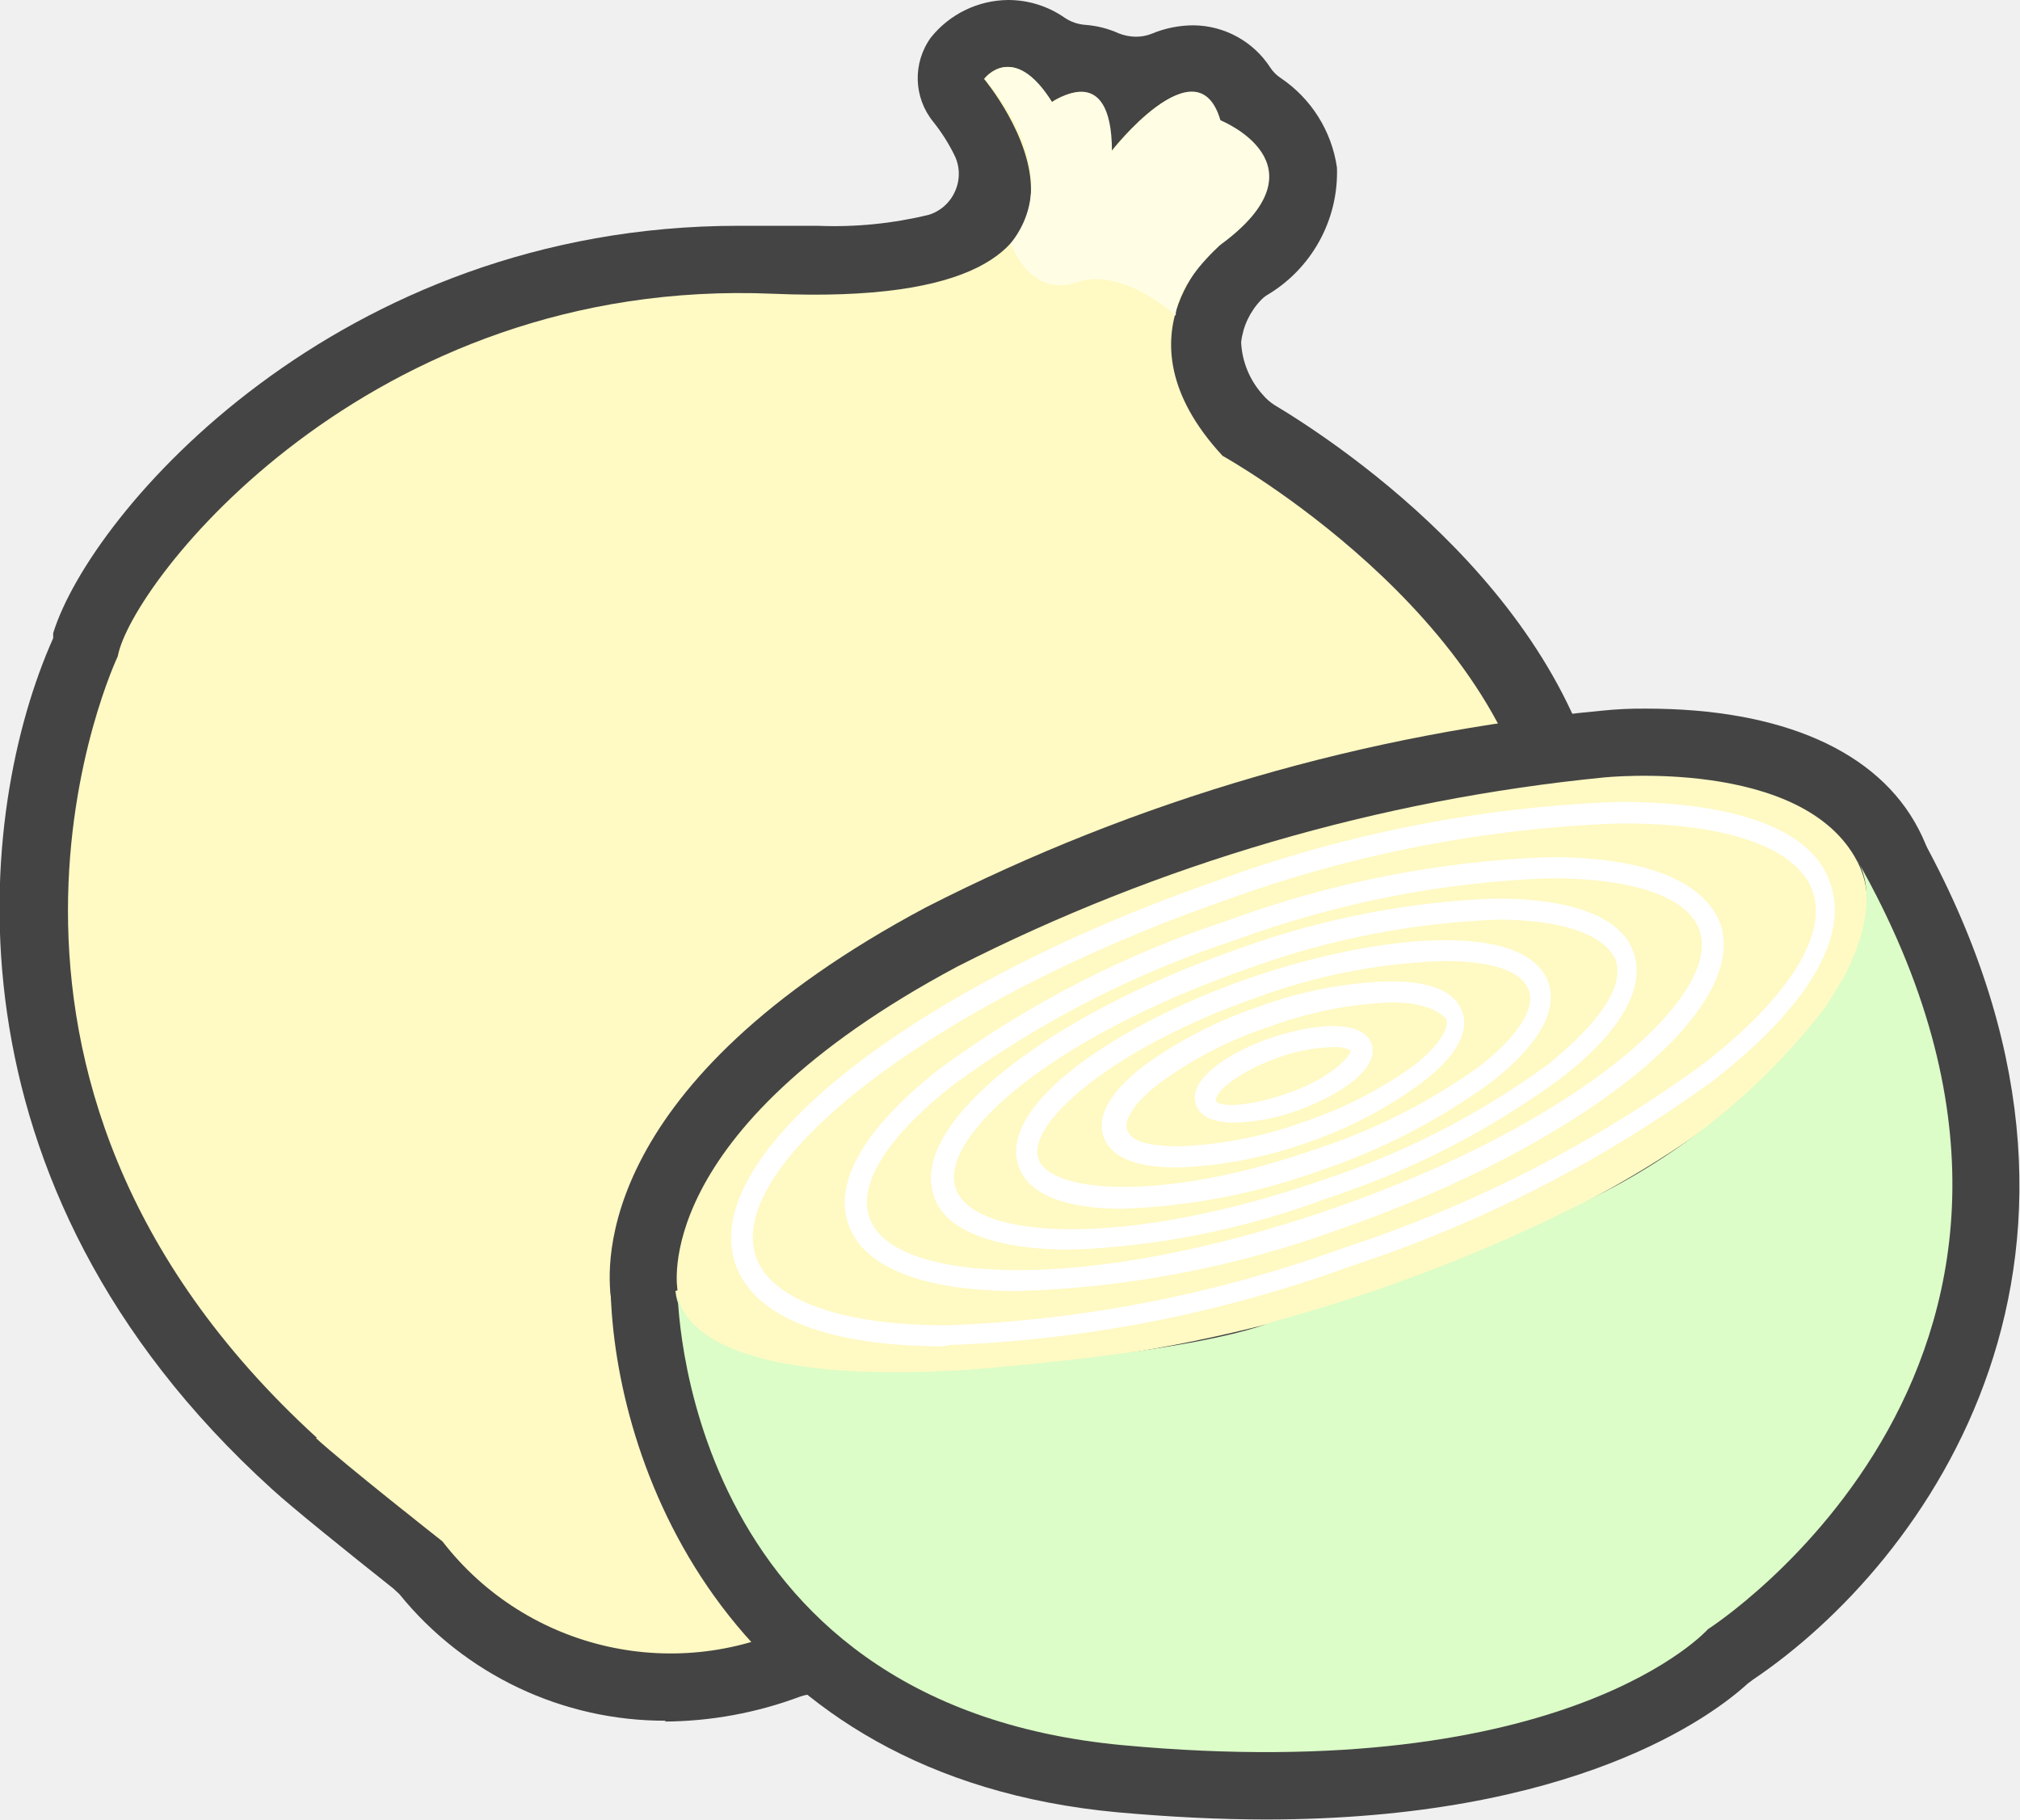
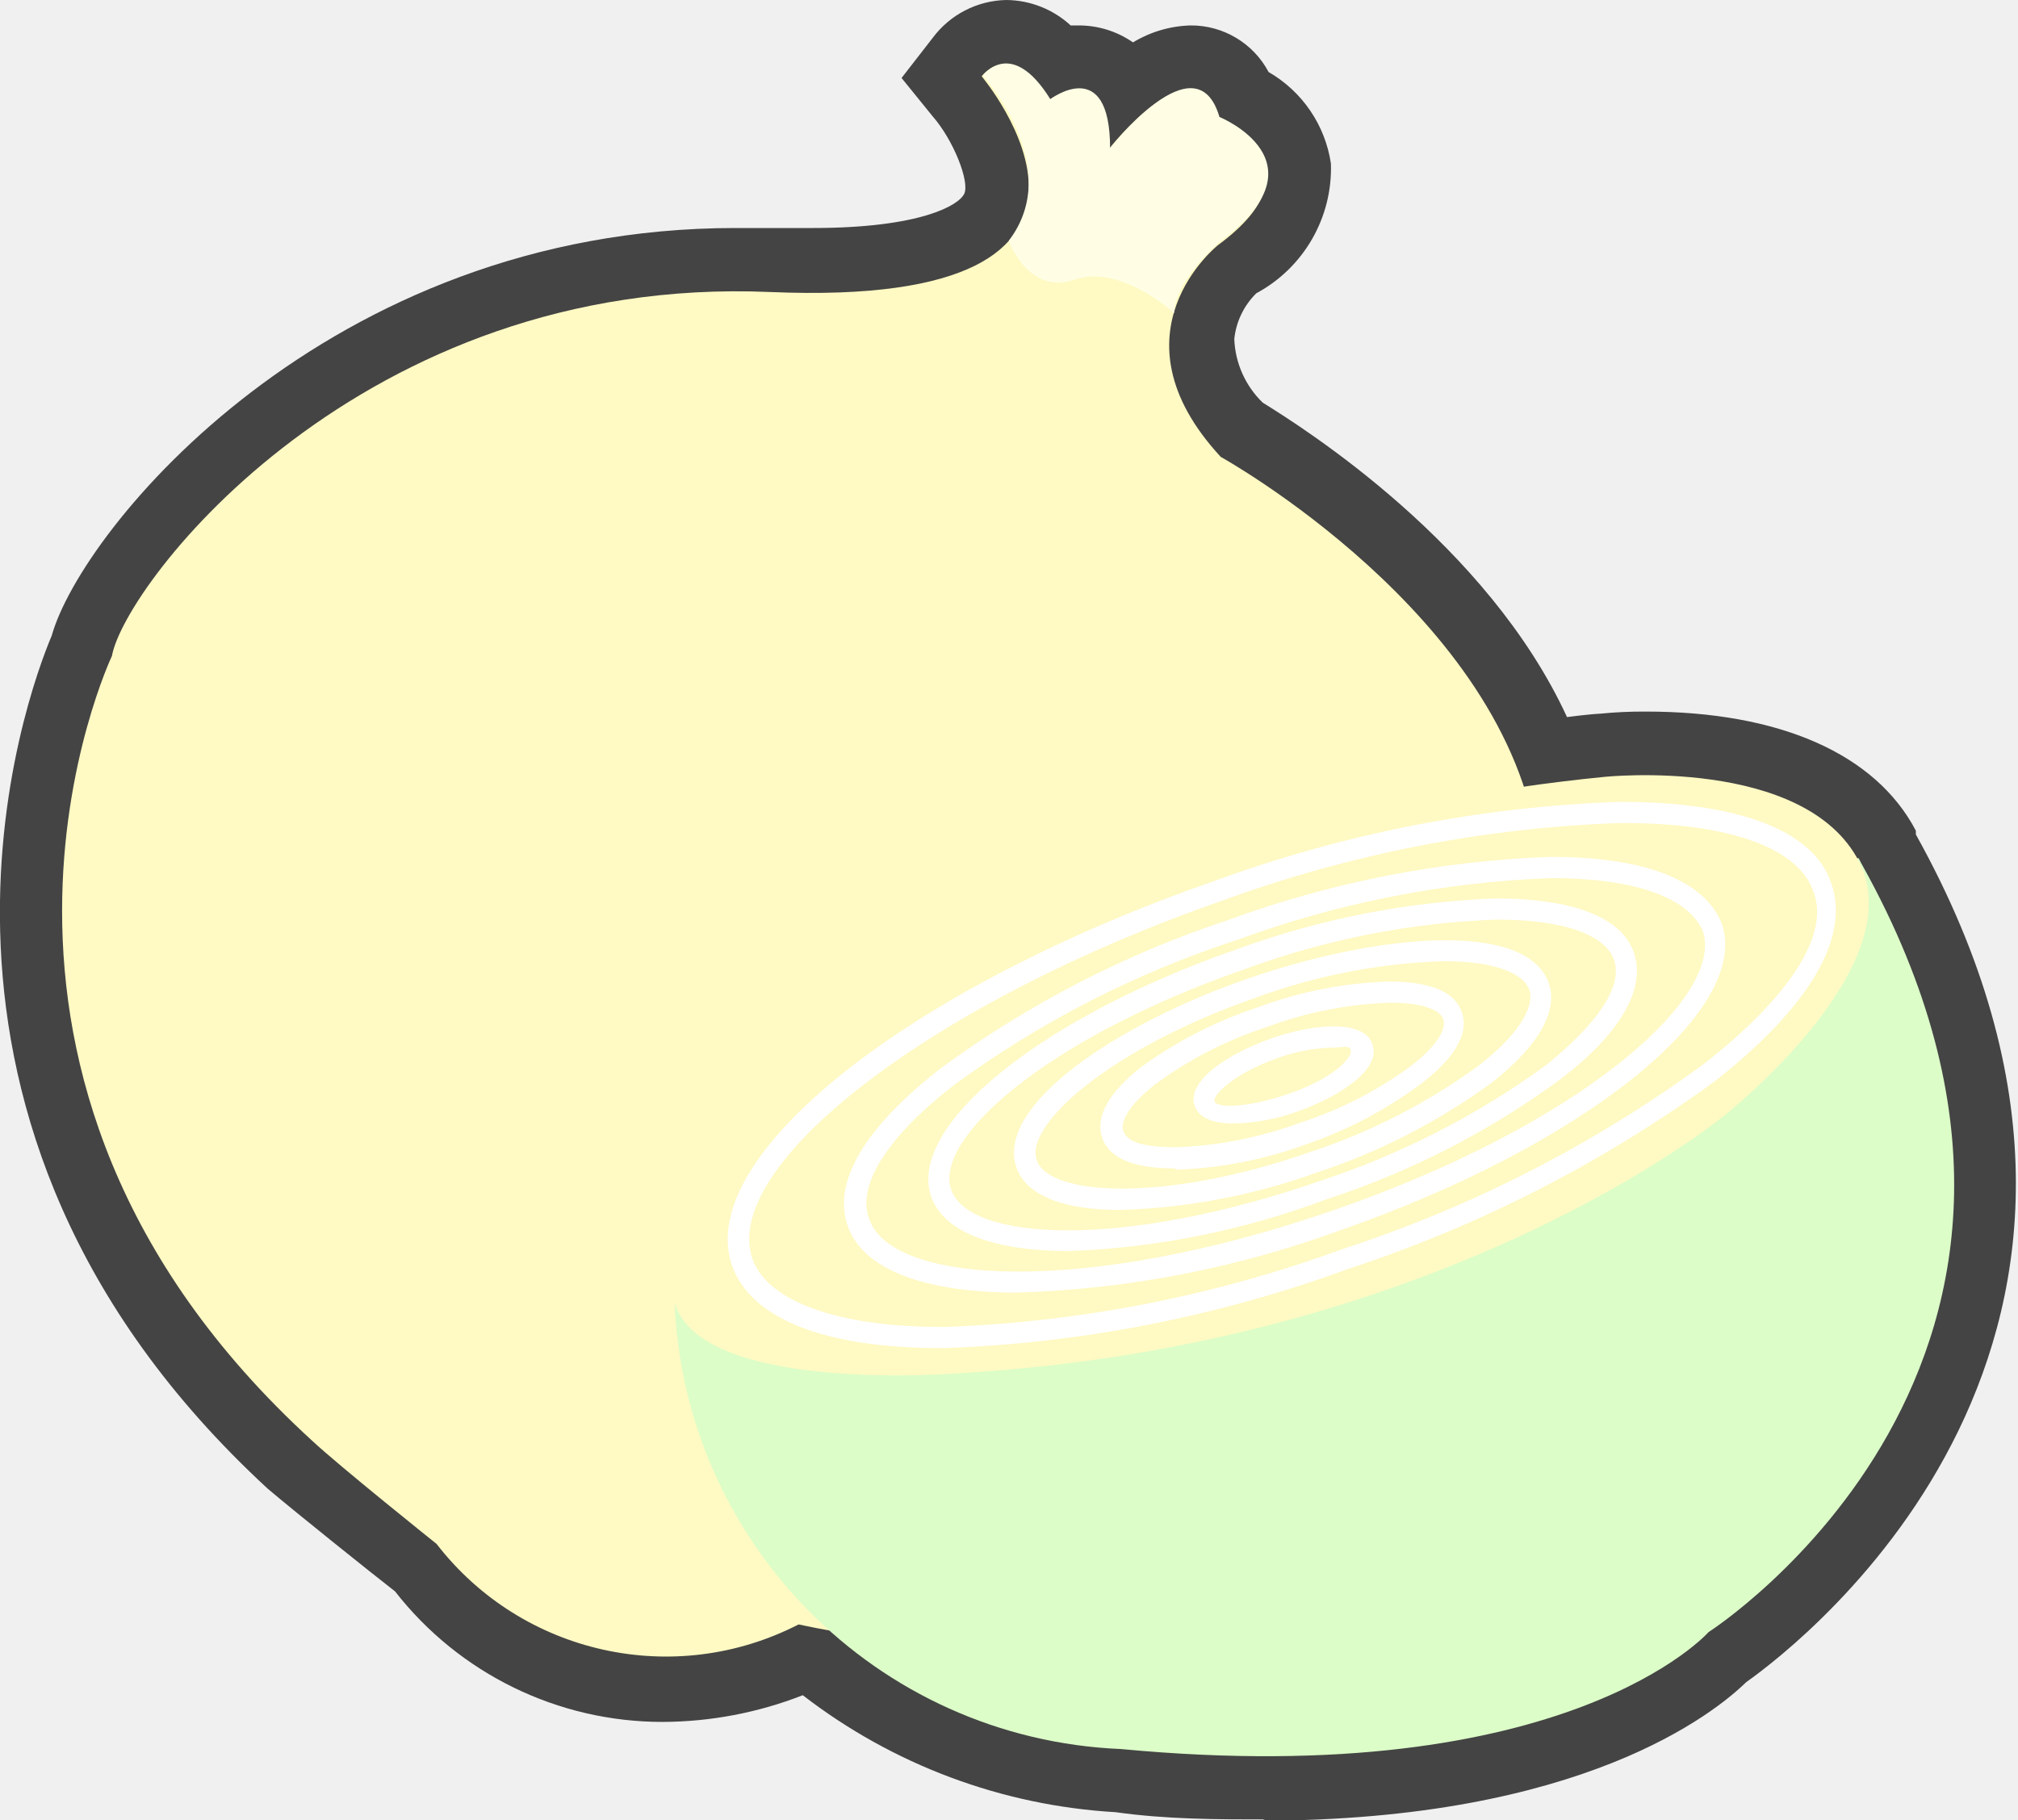
- <svg xmlns="http://www.w3.org/2000/svg" viewBox="0 0 47.85 43.11">
+ <svg xmlns="http://www.w3.org/2000/svg" viewBox="0 0 47.61 42.93">
  <defs>
-     <style>.cls-1{fill:#444;}.cls-2{fill:#fff9c3;}.cls-3{fill:#fffee5;}.cls-4{fill:#dcfdc8;}.cls-5{fill:#fff;}</style>
+     <style>.cls-1{fill:#444;}.cls-2{fill:#fff9c3;}.cls-3{fill:#dcfdc8;}.cls-4{fill:#fffee5;}.cls-5{fill:#fff;}</style>
  </defs>
  <g id="Layer_2" data-name="Layer 2">
    <g id="레이어_1" data-name="레이어 1">
-       <path class="cls-1" d="M15.78,40.77a8.09,8.09,0,0,1-6.32-3l-.14-.13c-1.07-.85-2.39-1.91-2.88-2.36-8-7.26-7-16.09-5.18-20.16,0,0,0-.08,0-.12C2.15,12.13,8,5.35,17.49,5.35c.29,0,.59,0,.88,0l1,0A9.5,9.5,0,0,0,22,5.09a1,1,0,0,0,.62-.55,1,1,0,0,0,0-.84,4.3,4.3,0,0,0-.51-.81,1.64,1.64,0,0,1-.06-2A2.37,2.37,0,0,1,23.88,0a2.34,2.34,0,0,1,1.34.42,1,1,0,0,0,.5.17,2.33,2.33,0,0,1,.78.2,1.14,1.14,0,0,0,.4.08A1,1,0,0,0,27.28.8a2.58,2.58,0,0,1,1-.2,2.19,2.19,0,0,1,1.81,1,.85.85,0,0,0,.25.25,3.09,3.09,0,0,1,1.33,2.12A3.38,3.38,0,0,1,30,7a.69.69,0,0,0-.13.11,1.73,1.73,0,0,0-.47,1,2,2,0,0,0,.51,1.24,1.22,1.22,0,0,0,.27.24c1.67,1,7.17,4.7,7.9,10.15.78,5.78-2.53,14.19-2.67,14.54a1.64,1.64,0,0,1-.67.78L32,36.66a1.52,1.52,0,0,1-.81.22l-2.4-.14a1,1,0,0,0-1,.71,3.78,3.78,0,0,1-.5,1c-.89,1.3-2.49,2-4.76,2a16.93,16.93,0,0,1-3.05-.31h-.18a1,1,0,0,0-.35.06,9.32,9.32,0,0,1-3.21.59" />
-       <path class="cls-2" d="M7.51,34.07c-9.44-8.62-4.72-18.52-4.72-18.52.31-1.72,5.89-9,15.52-8.59s5-5.09,5-5.09.68-.92,1.6.55c0,0,1.41-1,1.41,1.17,0,0,2-2.58,2.57-.74,0,0,2.58,1.11,0,2.95,0,0-2.63,2.08.07,5,0,0,6.74,3.75,7.48,9.2S33.88,33.7,33.88,33.7l-2.7,1.59-5-.3s2.1,5.39-7.17,3.43a6.83,6.83,0,0,1-8.53-1.9s-2.34-1.84-3-2.45" />
-       <path class="cls-3" d="M27.85,7.48c0-.75,1.06-1.68,1.06-1.68,2.6-1.91,0-2.95,0-2.95-.55-1.88-2.57.74-2.57.74,0-2.23-1.41-1.16-1.41-1.16-.92-1.48-1.6-.56-1.6-.56s2,2.14.61,3.9c0,0,.46,1.3,1.56.92s2.35.79,2.35.79" />
-       <path class="cls-1" d="M21.35,34.11c-3,0-6.54-.57-6.87-3.31-.13-.85-.35-5.14,7.45-9.3a44.39,44.39,0,0,1,16-4.66A9.23,9.23,0,0,1,39,16.79c3.2,0,5.49,1,6.45,2.86,1.81,3.44-2.68,7.26-3.6,8-.3.25-7,5.72-18.86,6.41h-.05c-.06,0-.69,0-1.56,0" />
-       <path class="cls-1" d="M30,43.11c-1.12,0-2.3-.06-3.53-.17-9.15-.85-11.84-8.08-12-12.22a1.91,1.91,0,0,1,0-.34A1.6,1.6,0,0,1,16.05,29a1.62,1.62,0,0,1,1.48,1,1,1,0,0,0,.61.58,9.52,9.52,0,0,0,3.06.37c.47,0,1,0,1.56-.05a35.62,35.62,0,0,0,6.79-1l.17-.05A38.57,38.57,0,0,0,37,27l.15-.09a14,14,0,0,0,4.81-4l.31-.48a3.46,3.46,0,0,0,.32-.8,1,1,0,0,0-.05-.63,1.58,1.58,0,0,1,.61-1.95,1.59,1.59,0,0,1,2.14.4,1.83,1.83,0,0,1,.15.25c5.6,10,.17,17.35-3.92,20.1l-.12.09c-.83.76-4.09,3.22-11.43,3.22" />
-       <path class="cls-2" d="M16.05,30.57s-.73-3.74,6.63-7.67A43.14,43.14,0,0,1,38,18.42s4.72-.49,6,2-3.19,6-3.19,6-6.5,5.39-18,6.07c0,0-6.56.55-6.81-1.9" />
-       <path class="cls-4" d="M43.27,23.82a15.68,15.68,0,0,1-5.42,4.5,38.82,38.82,0,0,1-7.71,3c-1.87.74-7.28,1.14-7.28,1.14-7.08.43-6.81-1.9-6.81-1.9s0,9.81,10.55,10.79S40.46,38.6,40.46,38.6,50.64,32.1,44,20.39c0,0,.67.92-.35,2.81Z" />
-       <path class="cls-5" d="M29.25,26.6c-.46,0-.82-.12-.92-.43-.21-.59.78-1.24,1.78-1.58s2.17-.45,2.38.14h0c.2.6-.78,1.24-1.78,1.59A4.7,4.7,0,0,1,29.25,26.6Zm2.32-1.79a4.16,4.16,0,0,0-1.3.25c-1,.36-1.48.83-1.47,1s.7.2,1.74-.17S32,25,32,24.89A.81.81,0,0,0,31.57,24.81Z" />
-       <path class="cls-5" d="M22.37,31.9c-2.76,0-4.52-.69-4.95-1.95-.89-2.57,4.12-6.55,11.4-9.08A30.84,30.84,0,0,1,38.36,19c2.8,0,4.6.67,5,1.94h0c.44,1.27-.54,2.92-2.76,4.65A30.9,30.9,0,0,1,32,30a31.18,31.18,0,0,1-9.54,1.87ZM38.44,19.51h-.08A30.45,30.45,0,0,0,29,21.34c-6.78,2.36-11.86,6.22-11.09,8.45.36,1,2,1.61,4.48,1.61h.08a30.74,30.74,0,0,0,9.38-1.84,30.59,30.59,0,0,0,8.51-4.36c2-1.56,2.94-3.05,2.58-4.08h0C42.57,20.09,40.94,19.51,38.44,19.51Z" />
-       <path class="cls-5" d="M24.1,30.59c-2.14,0-3.63-.52-4-1.57s.43-2.35,2.19-3.72a24.34,24.34,0,0,1,6.85-3.51,24.49,24.49,0,0,1,7.54-1.48h.07c2.21,0,3.61.56,4,1.57h0c.71,2.06-3.26,5.24-9,7.24A24.37,24.37,0,0,1,24.1,30.59Zm12.65-9.78h-.06a24.1,24.1,0,0,0-7.39,1.45,24.08,24.08,0,0,0-6.7,3.43c-1.56,1.22-2.3,2.37-2,3.17.53,1.54,5.05,1.82,10.93-.21s9.26-5.06,8.73-6.6h0C40,21.26,38.7,20.81,36.75,20.81Z" />
-       <path class="cls-5" d="M25.37,29.61c-1.74,0-3-.43-3.25-1.28-.58-1.68,2.61-4.25,7.25-5.86a19.86,19.86,0,0,1,6.06-1.18c1.84,0,3,.45,3.27,1.29h0c.29.84-.34,1.92-1.77,3a19.54,19.54,0,0,1-5.49,2.81A19.3,19.3,0,0,1,25.37,29.61Zm10.11-7.82h0a19.37,19.37,0,0,0-5.89,1.15c-4.68,1.63-7.37,4-6.95,5.22s4,1.42,8.69-.2a19.28,19.28,0,0,0,5.34-2.74c1.23-1,1.82-1.86,1.6-2.48h0C38,22.14,37,21.79,35.48,21.79Z" />
-       <path class="cls-5" d="M26.57,28.64c-1.25,0-2.19-.3-2.44-1-.52-1.49,2.44-3.42,5.48-4.47s6.56-1.37,7.07.12h0c.23.66-.25,1.49-1.34,2.34a15,15,0,0,1-4.14,2.13A15.27,15.27,0,0,1,26.57,28.64Zm7.64-5.87a14.1,14.1,0,0,0-4.43.86c-3.42,1.19-5.48,3-5.18,3.83s3,1,6.44-.19a14.29,14.29,0,0,0,4-2c.89-.69,1.33-1.36,1.18-1.79h0C36.06,23,35.33,22.77,34.21,22.77Z" />
-       <path class="cls-5" d="M27.87,27.66c-1,0-1.56-.25-1.73-.73s.16-1.06.93-1.66a10.16,10.16,0,0,1,2.78-1.43,9.84,9.84,0,0,1,3.07-.59h0c1,0,1.55.25,1.72.72h0c.17.49-.15,1.06-.93,1.66A9.89,9.89,0,0,1,31,27.06a10.17,10.17,0,0,1-3.06.6ZM33,23.75h0a9.2,9.2,0,0,0-2.91.57,9.23,9.23,0,0,0-2.63,1.35c-.56.43-.85.85-.76,1.1s.43.39,1.25.39h0a9.74,9.74,0,0,0,2.91-.57,9.84,9.84,0,0,0,2.64-1.35c.55-.43.84-.86.76-1.1h0C34.13,24,33.77,23.75,33,23.75Z" />
+       <path class="cls-1" d="M29.84,42.93c-1.12,0-2.31,0-3.52-.17A13.34,13.34,0,0,1,18.94,40a9.17,9.17,0,0,1-3.31.63,8,8,0,0,1-6.31-3.08c-.54-.42-2.34-1.86-3-2.42C-3.1,26.45.63,16.39,1.22,15c.7-2.51,6.49-9.62,16.13-9.62.29,0,.58,0,.88,0l.95,0c2.52,0,3.44-.53,3.57-.81S22.5,3.31,22,2.74l-.73-.9L22,.9A2.22,2.22,0,0,1,23.74,0a2.27,2.27,0,0,1,1.52.6h.2A2.24,2.24,0,0,1,26.73,1,2.77,2.77,0,0,1,28.09.6a2.07,2.07,0,0,1,1.84,1.1A3,3,0,0,1,31.4,3.86a3.35,3.35,0,0,1-1.76,3.06h0A1.77,1.77,0,0,0,29.12,8a2.21,2.21,0,0,0,.67,1.5c1,.62,5.3,3.34,7.18,7.42.46-.06.74-.08.78-.08a10.34,10.34,0,0,1,1.08-.05c3.16,0,5.42,1,6.37,2.81l0,.09c6.6,11.85-2.59,19-4,20-.74.72-3.87,3.27-11.45,3.27Z" />
+       <path class="cls-2" d="M7.37,34c-9.44-8.62-4.73-18.52-4.73-18.52.31-1.72,5.89-9,15.52-8.59s5-5.09,5-5.09.67-.92,1.59.56c0,0,1.41-1,1.41,1.16,0,0,2-2.58,2.58-.74,0,0,2.57,1.11,0,3,0,0-2.64,2.08.06,5,0,0,6.75,3.74,7.48,9.19s-2.57,13.74-2.57,13.74L31,35.21l-5-.31s2.11,5.39-7.16,3.43a6.84,6.84,0,0,1-8.54-1.9S8,34.59,7.37,34" />
+       <path class="cls-3" d="M15.91,30.58v-.1A.24.24,0,0,0,15.91,30.58Z" />
+       <path class="cls-3" d="M43.94,20.42l0,0-.09-.17-9.14.17L18.82,27l-2.91,3.49,0,.23a.35.35,0,0,1,0-.13A11,11,0,0,0,26.45,41.27c10.55,1,13.86-2.76,13.86-2.76S50.41,32.06,43.94,20.42Z" />
+       <path class="cls-3" d="M43.87,20.3a.75.75,0,0,0,.07.12Z" />
+       <path class="cls-4" d="M27.7,7.39c0-.75,1.07-1.68,1.07-1.68,2.59-1.9,0-2.95,0-2.95-.55-1.88-2.58.74-2.58.74,0-2.23-1.41-1.16-1.41-1.16-.92-1.48-1.59-.56-1.59-.56s1.95,2.14.61,3.9c0,0,.46,1.3,1.55.92s2.35.79,2.35.79" />
+       <path class="cls-2" d="M15.91,30.48s-.74-3.74,6.62-7.67a43.14,43.14,0,0,1,15.33-4.48s4.72-.49,6,2-3.19,6-3.19,6-6.5,5.39-18,6.07c0,0-6.56.55-6.8-1.9" />
+       <path class="cls-1" d="M43.87,20.3a.75.75,0,0,0,.07.12Z" />
+       <path class="cls-5" d="M29.1,26.51c-.46,0-.82-.12-.92-.43C28,25.49,29,24.85,30,24.5s2.18-.45,2.38.14h0c.21.6-.78,1.24-1.78,1.59A4.7,4.7,0,0,1,29.1,26.51Zm2.32-1.79a4.06,4.06,0,0,0-1.29.25c-1,.36-1.48.83-1.48,1s.7.2,1.75-.16,1.47-.83,1.47-1S31.68,24.72,31.42,24.72Z" />
+       <path class="cls-5" d="M22.22,31.81c-2.76,0-4.51-.69-4.95-1.95-.89-2.56,4.12-6.55,11.4-9.08a30.89,30.89,0,0,1,9.54-1.86c2.8,0,4.6.67,5,1.94h0c.44,1.27-.54,2.92-2.75,4.65a31.18,31.18,0,0,1-8.65,4.43,30.88,30.88,0,0,1-9.54,1.87ZM38.3,19.42h-.08a30.4,30.4,0,0,0-9.38,1.83C22.05,23.61,17,27.47,17.75,29.7c.35,1,2,1.61,4.47,1.61h.09a30.44,30.44,0,0,0,9.37-1.84,30.31,30.31,0,0,0,8.51-4.36c2-1.56,3-3.05,2.59-4.08h0C42.42,20,40.79,19.42,38.3,19.42Z" />
+       <path class="cls-5" d="M24,30.5c-2.14,0-3.63-.52-4-1.57s.42-2.34,2.19-3.72A24.41,24.41,0,0,1,29,21.7a24.6,24.6,0,0,1,7.55-1.48h.07c2.2,0,3.6.56,4,1.57h0c.71,2.06-3.26,5.24-9,7.24A24.32,24.32,0,0,1,24,30.5Zm12.66-9.78h-.07a24,24,0,0,0-7.38,1.45,23.8,23.8,0,0,0-6.7,3.43c-1.57,1.22-2.31,2.37-2,3.17.53,1.54,5.06,1.82,10.94-.21s9.26-5.06,8.72-6.6h0C39.82,21.17,38.55,20.72,36.61,20.72Z" />
+       <path class="cls-5" d="M25.22,29.52c-1.74,0-2.95-.43-3.25-1.28-.58-1.68,2.61-4.25,7.26-5.86a19.86,19.86,0,0,1,6.05-1.18c1.84,0,3,.45,3.27,1.29h0c.29.84-.33,1.92-1.77,3a19.54,19.54,0,0,1-5.49,2.81A19.25,19.25,0,0,1,25.22,29.52ZM35.34,21.7h-.05a19.16,19.16,0,0,0-5.9,1.16c-4.67,1.62-7.37,4-6.95,5.21s4,1.42,8.69-.2a19.35,19.35,0,0,0,5.35-2.74c1.23-1,1.81-1.86,1.6-2.48h0C37.87,22.05,36.87,21.7,35.34,21.7Z" />
+       <path class="cls-5" d="M26.42,28.55c-1.25,0-2.19-.3-2.44-1-.51-1.49,2.44-3.42,5.49-4.47s6.55-1.37,7.07.12h0c.23.66-.25,1.49-1.35,2.35a14.88,14.88,0,0,1-4.13,2.12A15,15,0,0,1,26.42,28.55Zm7.64-5.87a14.15,14.15,0,0,0-4.43.86c-3.42,1.19-5.47,3-5.17,3.84s3,1,6.43-.19a14.42,14.42,0,0,0,4-2.05c.89-.69,1.33-1.36,1.19-1.79h0C35.92,22.93,35.18,22.68,34.06,22.68Z" />
+       <path class="cls-5" d="M27.72,27.57c-1,0-1.56-.25-1.72-.73s.15-1.06.92-1.66a10,10,0,0,1,2.78-1.42,9.65,9.65,0,0,1,3.07-.6h0c1,0,1.56.25,1.72.73h0c.17.48-.15,1.05-.92,1.65A9.89,9.89,0,0,1,30.82,27a9.88,9.88,0,0,1-3.07.6Zm5.08-3.91h0a9.14,9.14,0,0,0-2.9.57,9.29,9.29,0,0,0-2.64,1.35c-.55.43-.84.85-.76,1.1s.43.39,1.25.39h0a9.43,9.43,0,0,0,2.9-.57,9.16,9.16,0,0,0,2.64-1.35c.56-.43.85-.85.76-1.1h0C34,23.86,33.62,23.66,32.8,23.66Z" />
    </g>
  </g>
</svg>
